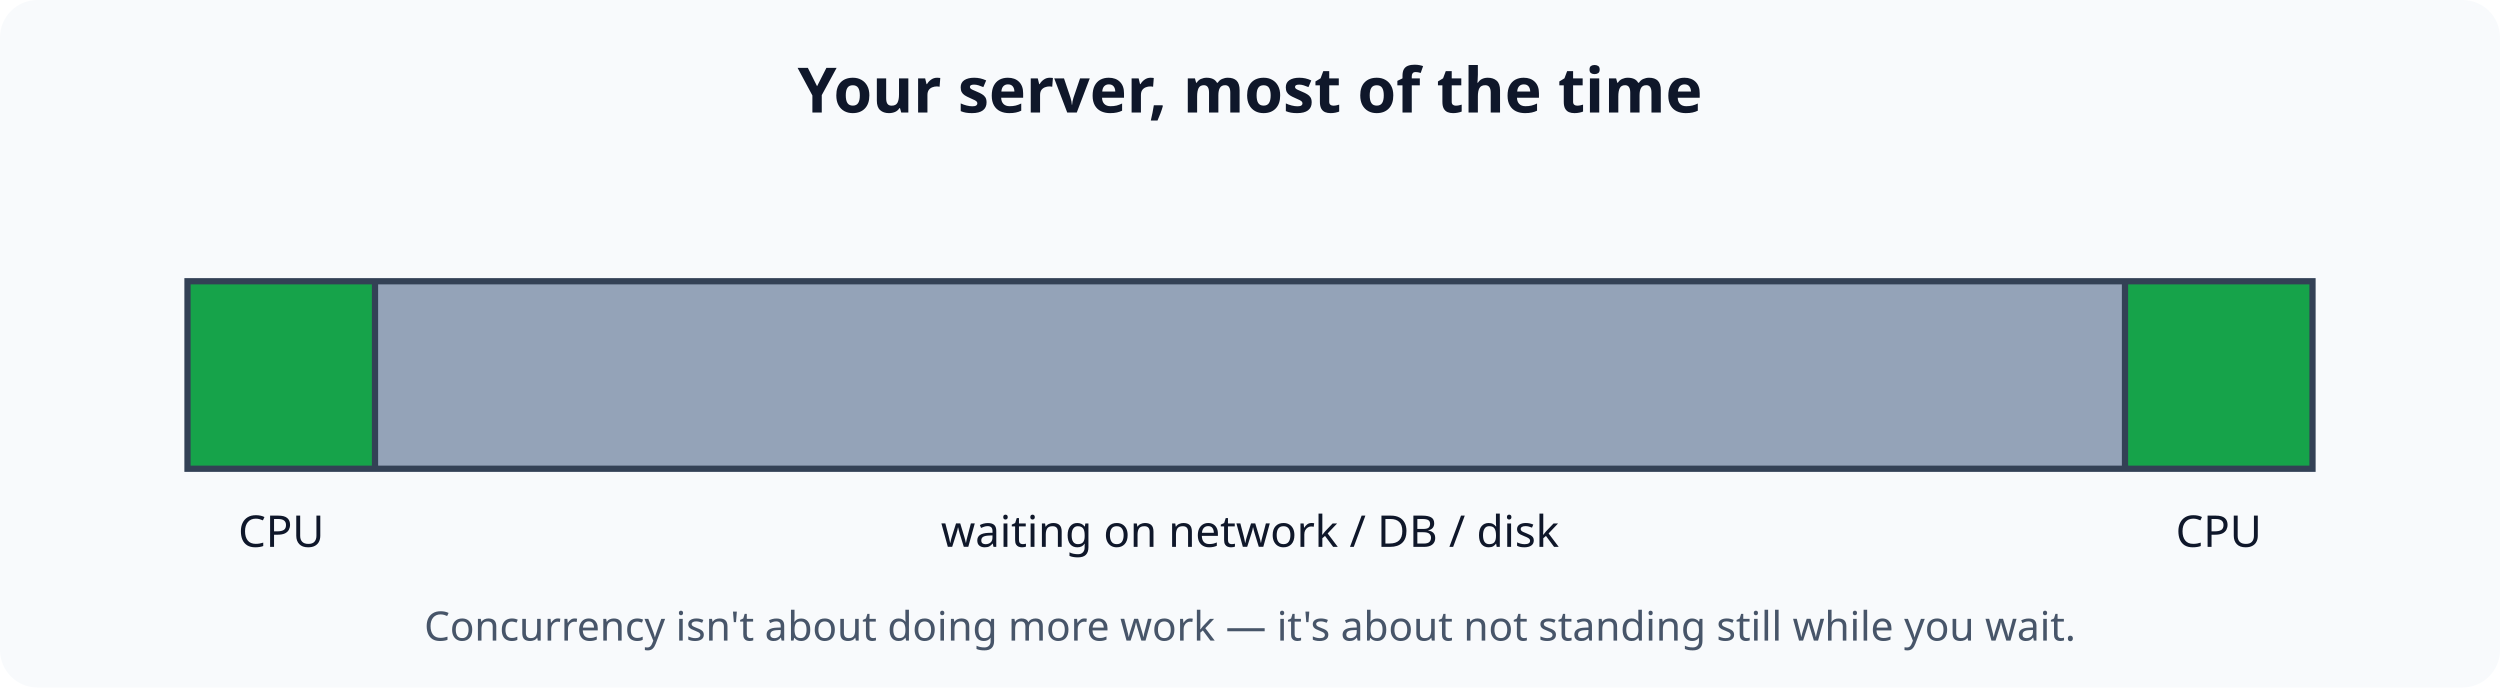
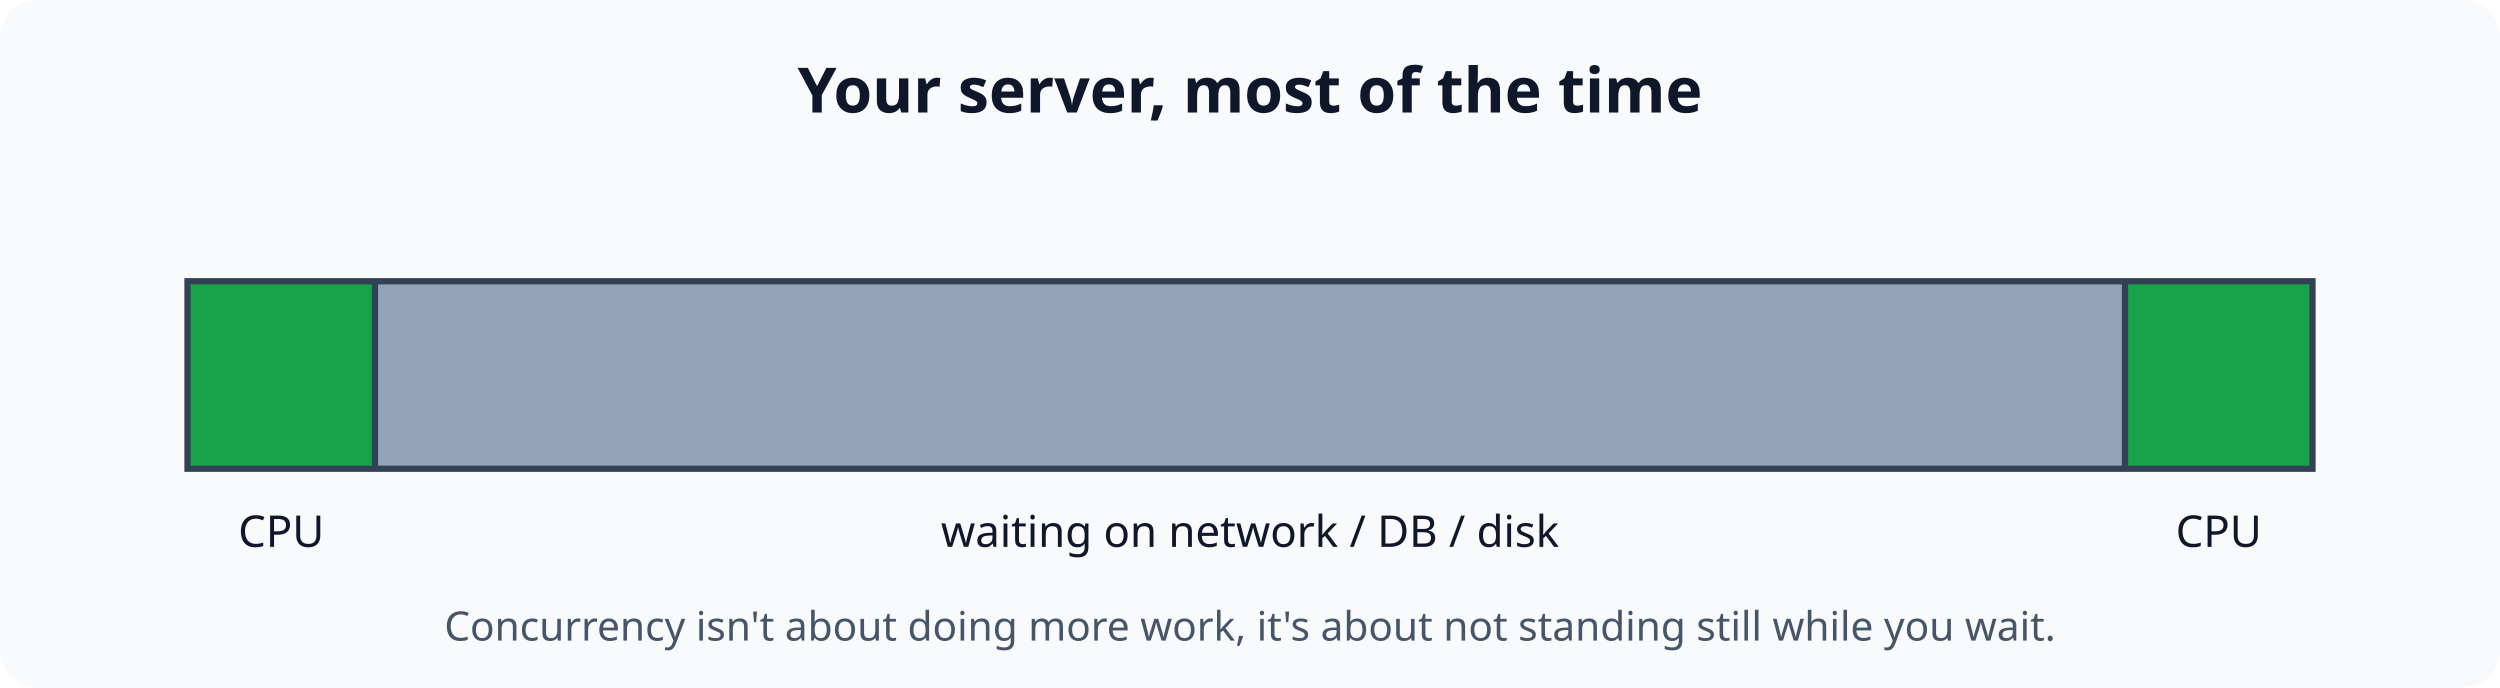
<svg xmlns="http://www.w3.org/2000/svg" viewBox="0 0 800 220" width="800" height="220" role="img" aria-label="Timeline of a single request showing a short CPU burst, a long wait on network or database, and a final short CPU burst">
  <rect x="0" y="0" width="800" height="220" rx="12" fill="#f8fafc" />
  <text x="400" y="36" text-anchor="middle" font-family="ui-sans-serif, system-ui, sans-serif" font-size="20" font-weight="600" fill="#0f172a">Your server, most of the time</text>
  <g font-family="ui-sans-serif, system-ui, sans-serif">
    <rect x="60" y="90" width="60" height="60" fill="#16a34a" />
    <rect x="120" y="90" width="560" height="60" fill="#94a3b8" />
    <rect x="680" y="90" width="60" height="60" fill="#16a34a" />
    <rect x="60" y="90" width="680" height="60" fill="none" stroke="#334155" stroke-width="2" />
    <line x1="120" y1="90" x2="120" y2="150" stroke="#334155" stroke-width="2" />
    <line x1="680" y1="90" x2="680" y2="150" stroke="#334155" stroke-width="2" />
    <text x="90" y="175" text-anchor="middle" font-size="14" fill="#0f172a">CPU</text>
    <text x="400" y="175" text-anchor="middle" font-size="14" fill="#0f172a">waiting on network / DB / disk</text>
    <text x="710" y="175" text-anchor="middle" font-size="14" fill="#0f172a">CPU</text>
-     <text x="400" y="205" text-anchor="middle" font-size="13" fill="#475569">Concurrency isn't about doing more work — it's about not standing still while you wait.</text>
+     <text x="400" y="205" text-anchor="middle" font-size="13" fill="#475569">Concurrency isn't about doing more work, it's about not standing still while you wait.</text>
  </g>
</svg>
